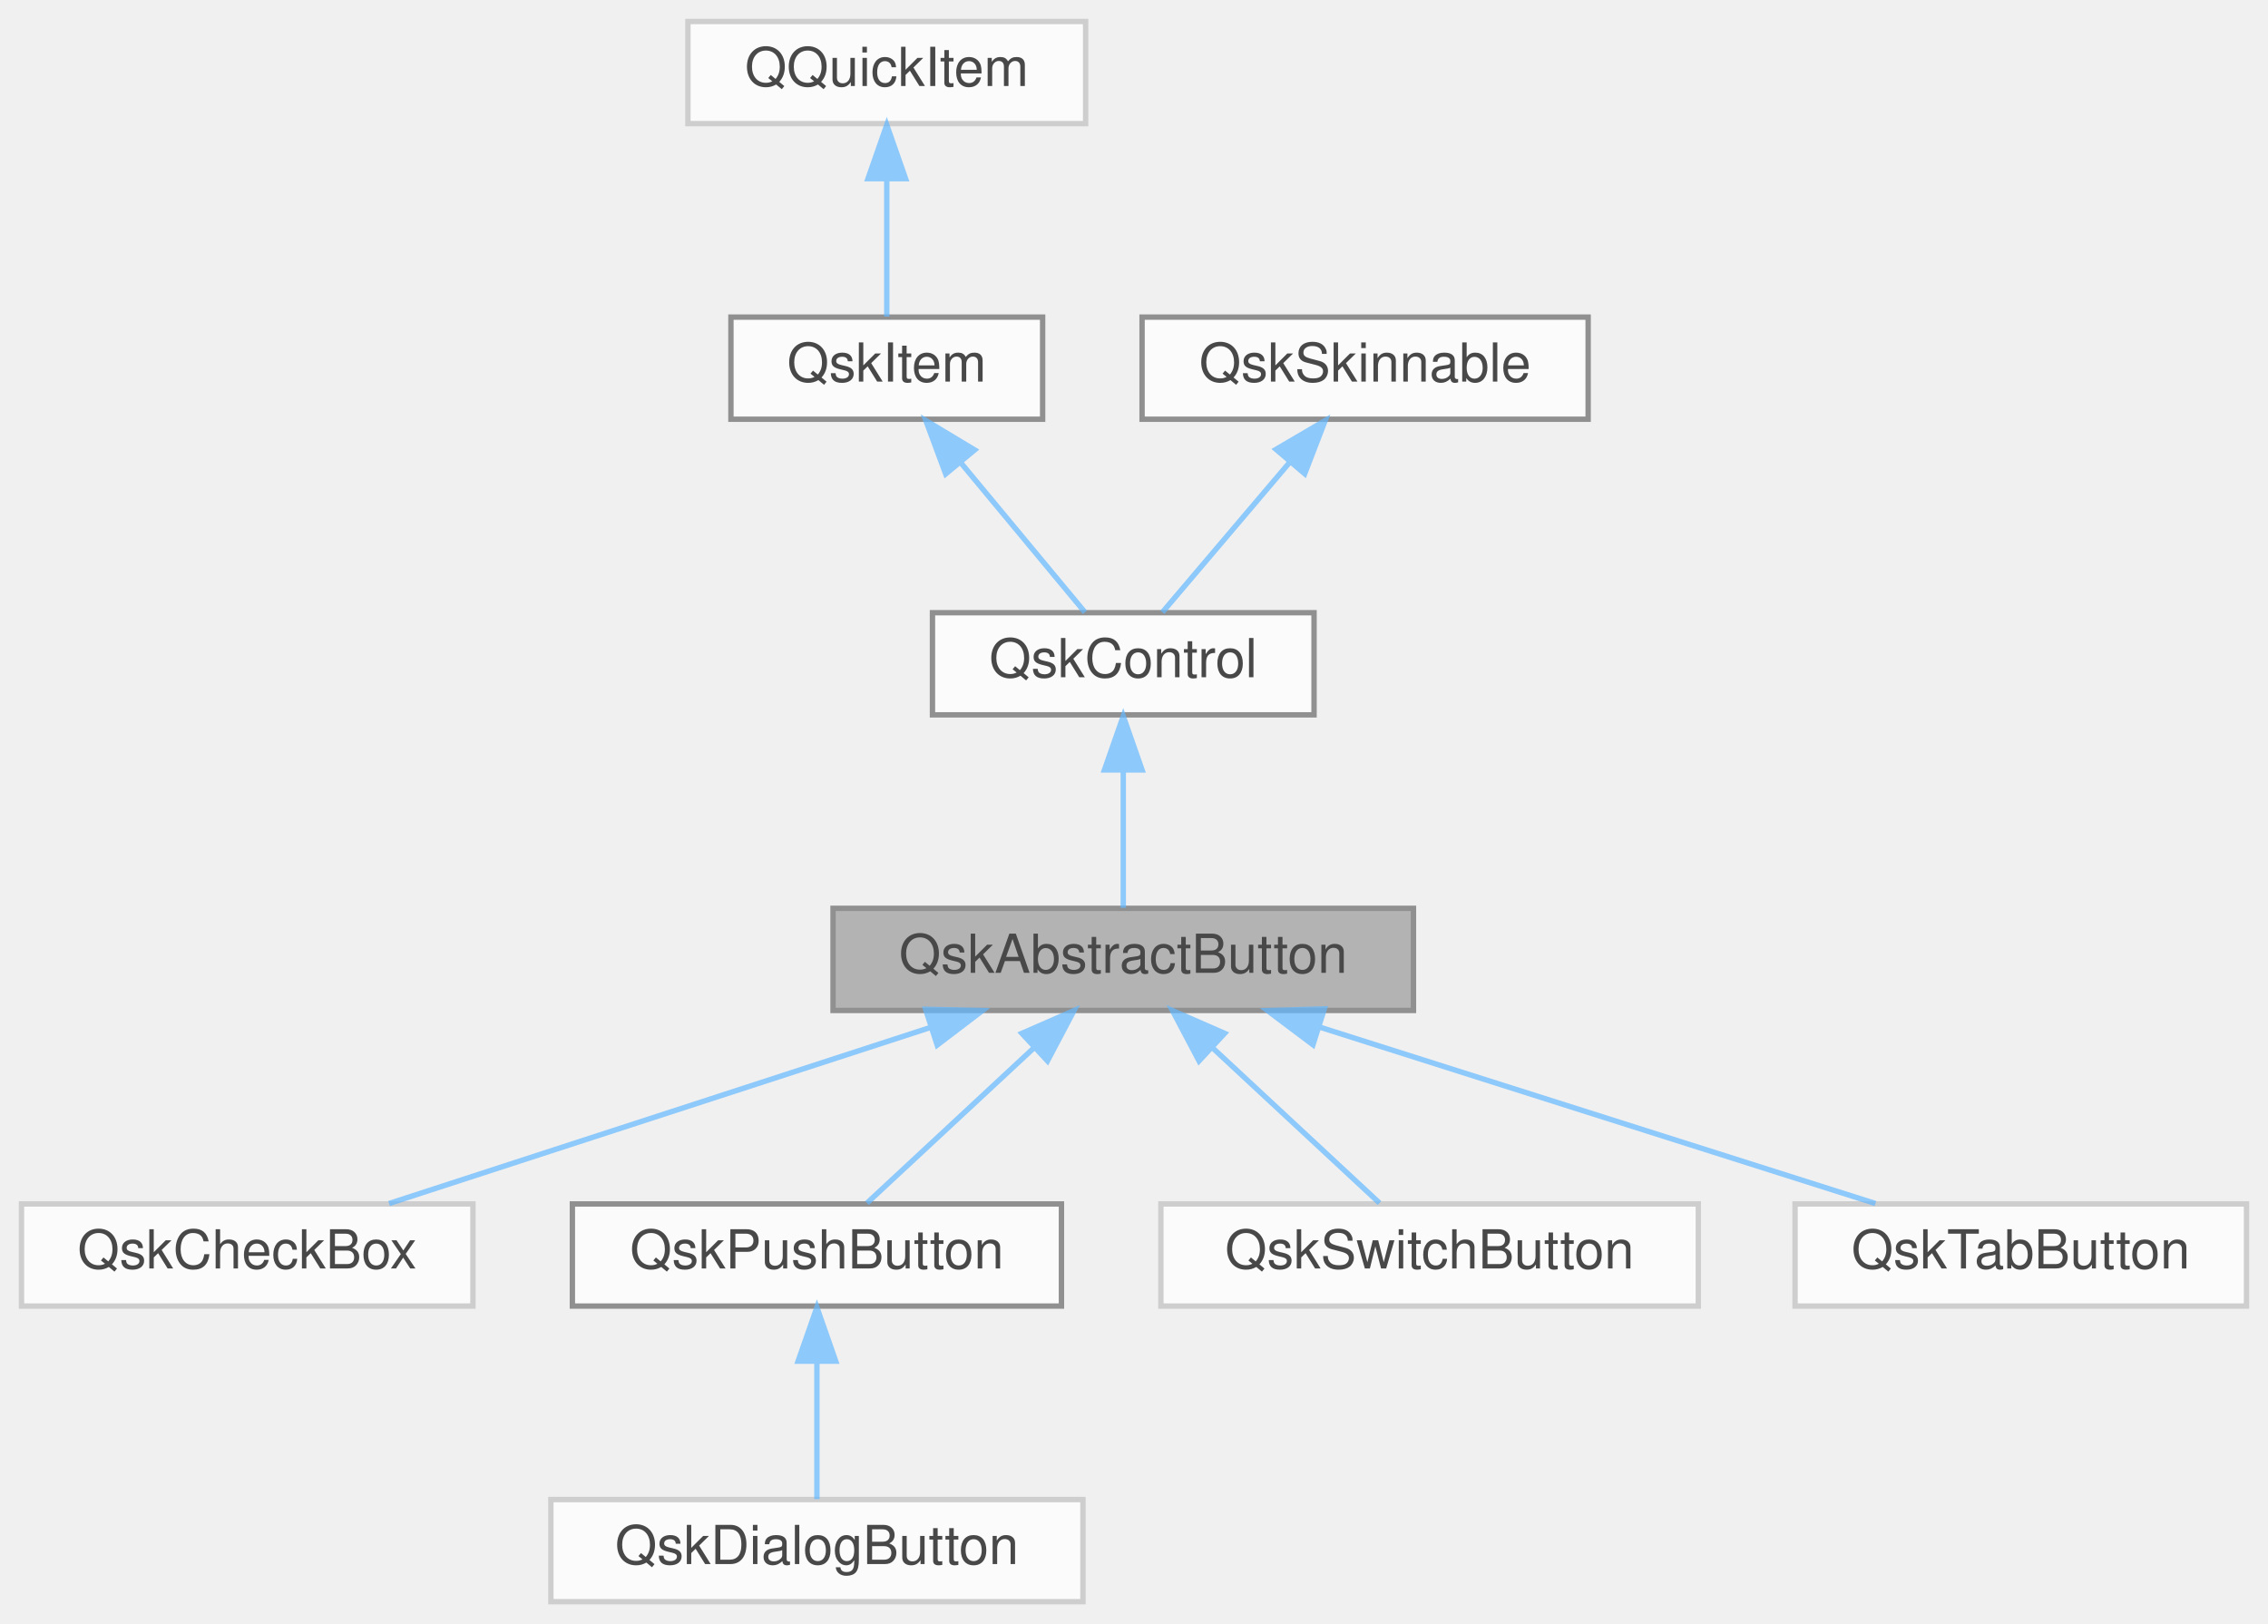
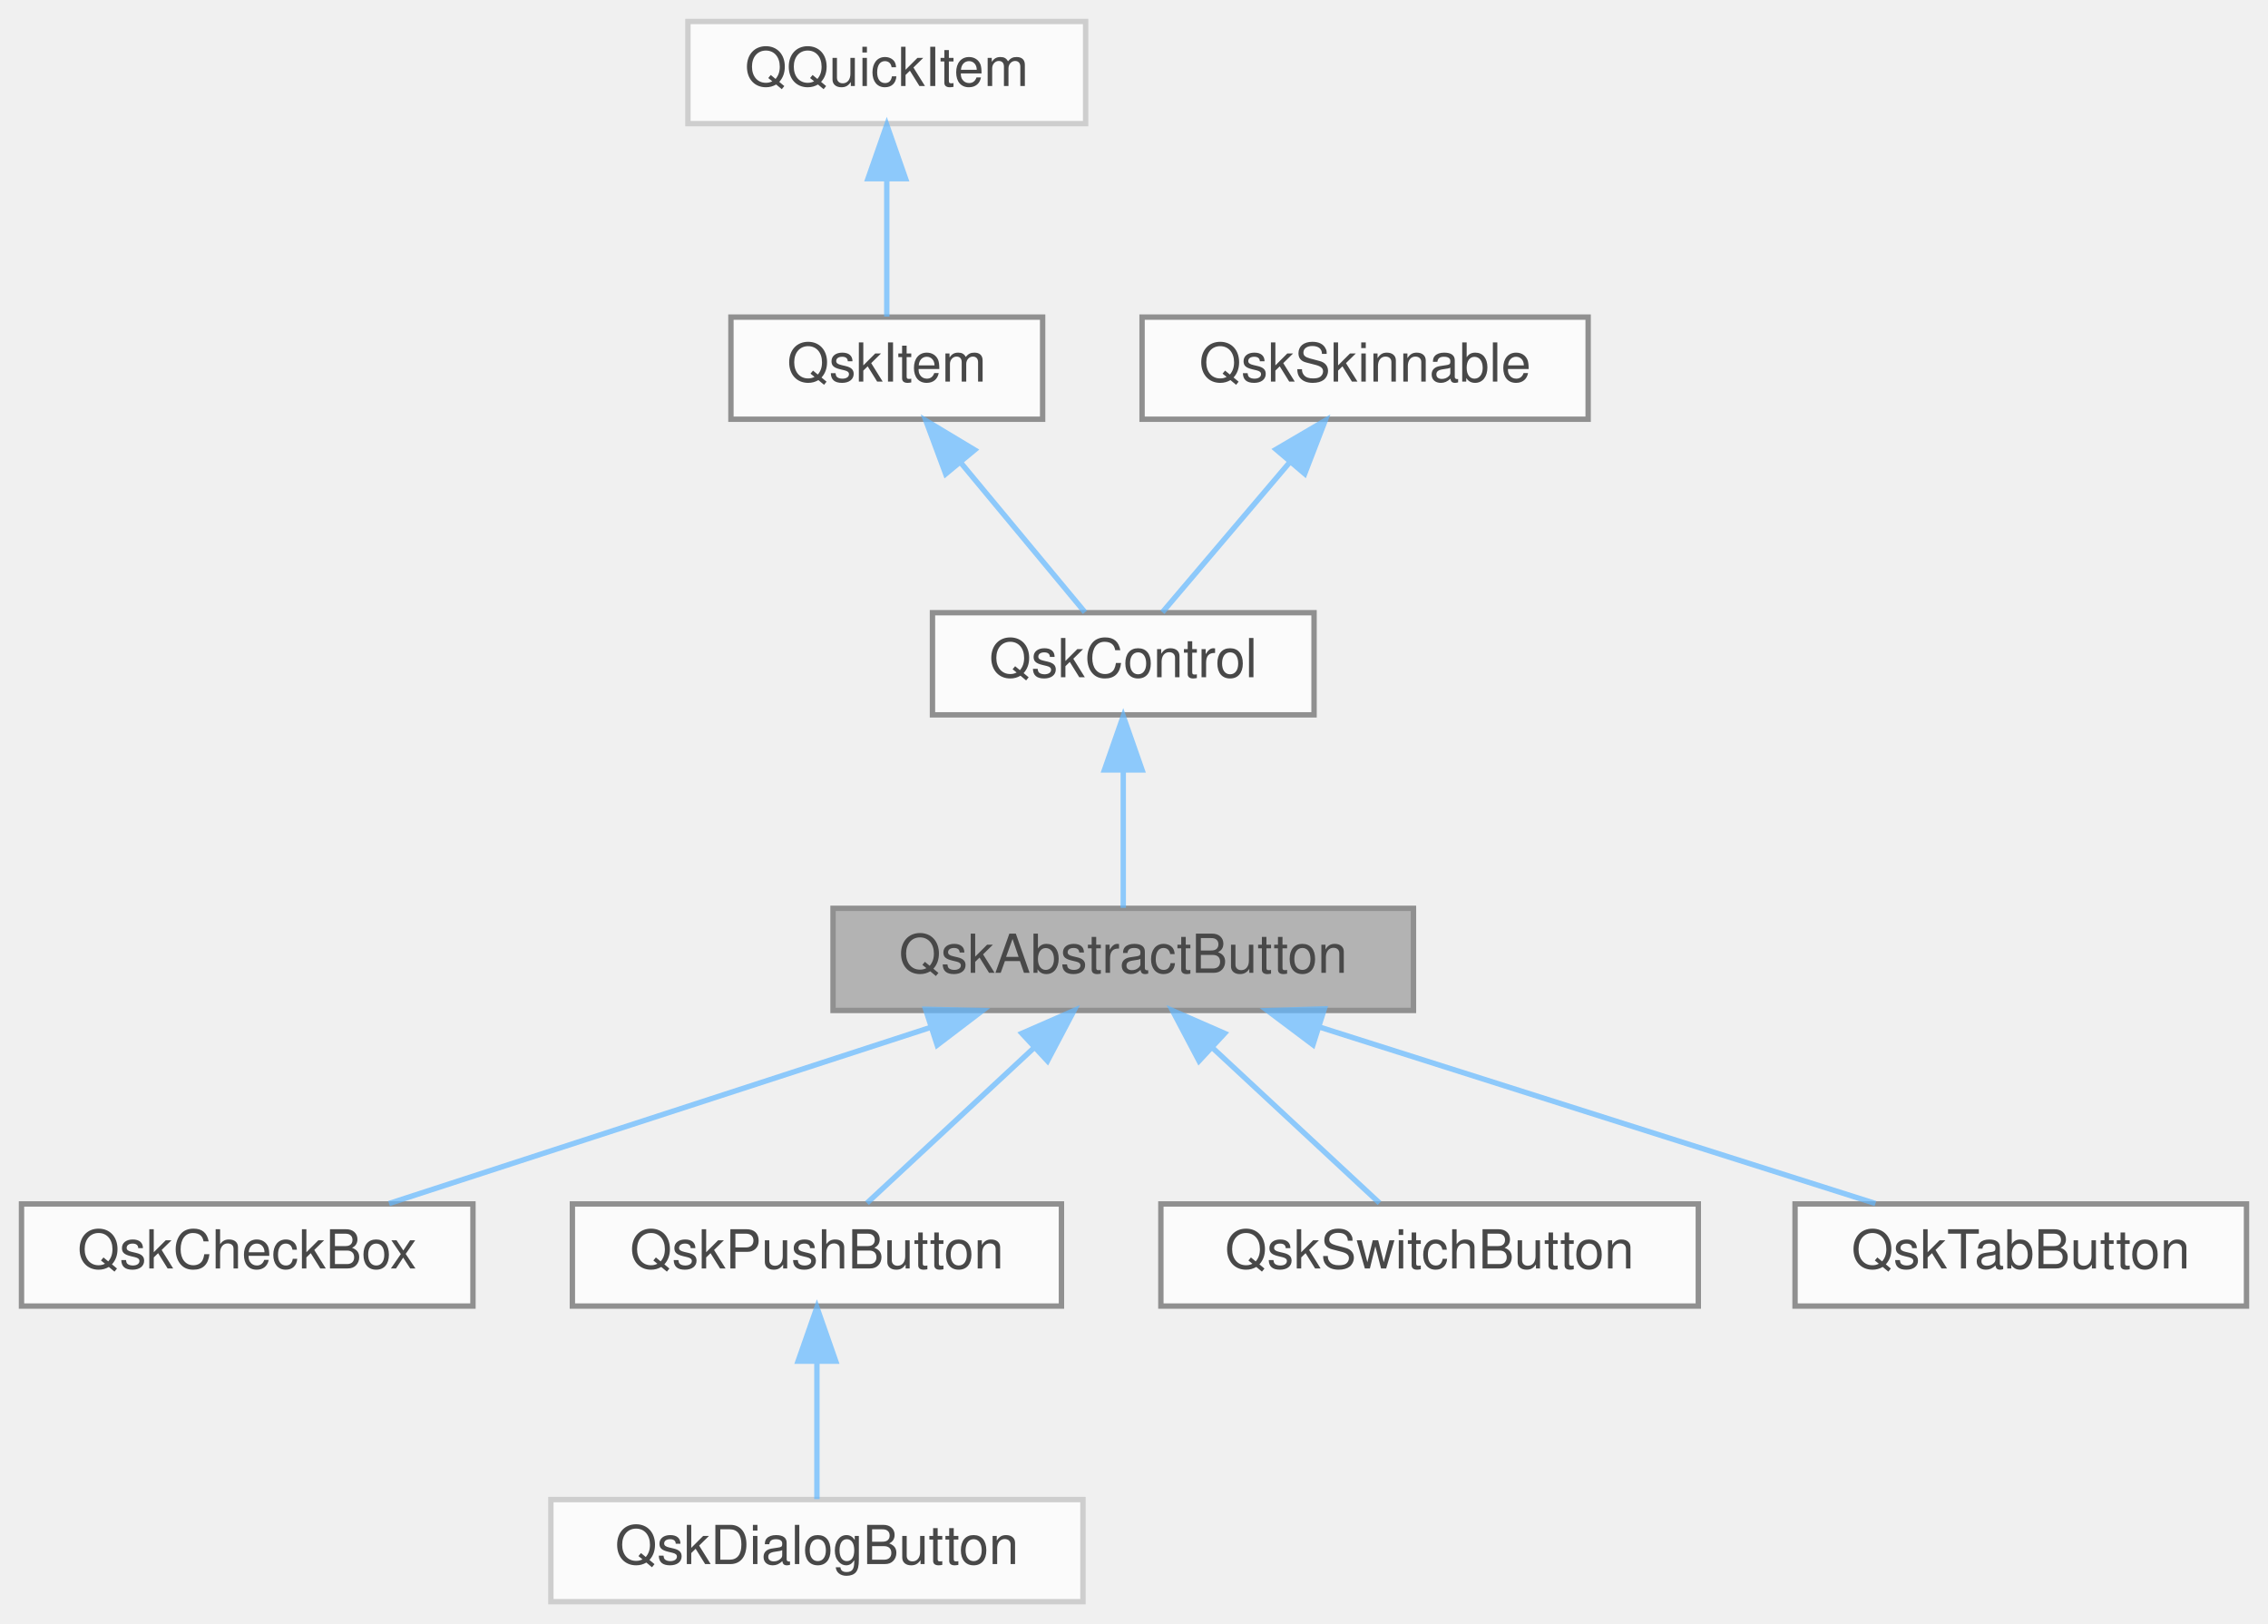
<svg xmlns="http://www.w3.org/2000/svg" xmlns:xlink="http://www.w3.org/1999/xlink" width="422pt" height="302pt" viewBox="0.00 0.00 422.00 302.00">
  <svg id="main" version="1.1" xml:space="preserve">
    <style type="text/css">
.node, .edge {opacity: 0.7;}
.node.selected, .edge.selected {opacity: 1;}
.edge:hover path { stroke: red; }
.edge:hover polygon { stroke: red; fill: red; }
</style>
    <svg id="graph" class="graph">
      <g id="graph0" class="graph" transform="scale(1 1) rotate(0) translate(4 298)">
        <g id="Node000001" class="node">
          <g id="a_Node000001">
            <a xlink:title=" ">
              <polygon fill="#999999" stroke="#666666" points="259,-129 151,-129 151,-110 259,-110 259,-129" />
              <text text-anchor="middle" x="205" y="-117" font-family="Helvetica,sans-Serif" font-size="10.00">QskAbstractButton</text>
            </a>
          </g>
        </g>
        <g id="Node000006" class="node">
          <g id="a_Node000006">
            <a xlink:href="classQskCheckBox.html" target="_top" xlink:title=" ">
-               <polygon fill="white" stroke="#bfbfbf" points="84,-74 0,-74 0,-55 84,-55 84,-74" />
+               <polygon fill="white" stroke="#666666" points="84,-74 0,-74 0,-55 84,-55 84,-74" />
              <text text-anchor="middle" x="42" y="-62" font-family="Helvetica,sans-Serif" font-size="10.00">QskCheckBox</text>
            </a>
          </g>
        </g>
        <g id="edge5_Node000001_Node000006" class="edge">
          <g id="a_edge5_Node000001_Node000006">
            <a xlink:title=" ">
              <path fill="none" stroke="#63b8ff" d="M169.01,-106.8C138.59,-96.91 95.72,-82.97 68.39,-74.08" />
              <polygon fill="#63b8ff" stroke="#63b8ff" points="168.22,-110.22 178.81,-109.98 170.38,-103.56 168.22,-110.22" />
            </a>
          </g>
        </g>
        <g id="Node000007" class="node">
          <g id="a_Node000007">
            <a xlink:href="classQskPushButton.html" target="_top" xlink:title=" ">
              <polygon fill="white" stroke="#666666" points="193.5,-74 102.5,-74 102.5,-55 193.5,-55 193.5,-74" />
              <text text-anchor="middle" x="148" y="-62" font-family="Helvetica,sans-Serif" font-size="10.00">QskPushButton</text>
            </a>
          </g>
        </g>
        <g id="edge6_Node000001_Node000007" class="edge">
          <g id="a_edge6_Node000001_Node000007">
            <a xlink:title=" ">
              <path fill="none" stroke="#63b8ff" d="M188.38,-103.04C178.27,-93.64 165.72,-81.98 157.32,-74.17" />
              <polygon fill="#63b8ff" stroke="#63b8ff" points="186.14,-105.74 195.84,-109.98 190.9,-100.61 186.14,-105.74" />
            </a>
          </g>
        </g>
        <g id="Node000009" class="node">
          <g id="a_Node000009">
            <a xlink:href="classQskSwitchButton.html" target="_top" xlink:title=" ">
-               <polygon fill="white" stroke="#bfbfbf" points="312,-74 212,-74 212,-55 312,-55 312,-74" />
+               <polygon fill="white" stroke="#666666" points="312,-74 212,-74 212,-55 312,-55 312,-74" />
              <text text-anchor="middle" x="262" y="-62" font-family="Helvetica,sans-Serif" font-size="10.00">QskSwitchButton</text>
            </a>
          </g>
        </g>
        <g id="edge8_Node000001_Node000009" class="edge">
          <g id="a_edge8_Node000001_Node000009">
            <a xlink:title=" ">
              <path fill="none" stroke="#63b8ff" d="M221.62,-103.04C231.73,-93.64 244.28,-81.98 252.68,-74.17" />
              <polygon fill="#63b8ff" stroke="#63b8ff" points="219.1,-100.61 214.16,-109.98 223.86,-105.74 219.1,-100.61" />
            </a>
          </g>
        </g>
        <g id="Node000010" class="node">
          <g id="a_Node000010">
            <a xlink:href="classQskTabButton.html" target="_top" xlink:title=" ">
-               <polygon fill="white" stroke="#bfbfbf" points="414,-74 330,-74 330,-55 414,-55 414,-74" />
+               <polygon fill="white" stroke="#666666" points="414,-74 330,-74 330,-55 414,-55 414,-74" />
              <text text-anchor="middle" x="372" y="-62" font-family="Helvetica,sans-Serif" font-size="10.00">QskTabButton</text>
            </a>
          </g>
        </g>
        <g id="edge9_Node000001_Node000010" class="edge">
          <g id="a_edge9_Node000001_Node000010">
            <a xlink:title=" ">
              <path fill="none" stroke="#63b8ff" d="M241.46,-106.93C272.66,-97.03 316.84,-83.01 344.96,-74.08" />
              <polygon fill="#63b8ff" stroke="#63b8ff" points="240.3,-103.62 231.83,-109.98 242.42,-110.3 240.3,-103.62" />
            </a>
          </g>
        </g>
        <g id="Node000002" class="node">
          <g id="a_Node000002">
            <a xlink:href="classQskControl.html" target="_top" xlink:title="Base class of all controls.">
              <polygon fill="white" stroke="#666666" points="240.5,-184 169.5,-184 169.5,-165 240.5,-165 240.5,-184" />
              <text text-anchor="middle" x="205" y="-172" font-family="Helvetica,sans-Serif" font-size="10.00">QskControl</text>
            </a>
          </g>
        </g>
        <g id="edge1_Node000001_Node000002" class="edge">
          <g id="a_edge1_Node000001_Node000002">
            <a xlink:title=" ">
              <path fill="none" stroke="#63b8ff" d="M205,-154.66C205,-145.93 205,-135.99 205,-129.09" />
              <polygon fill="#63b8ff" stroke="#63b8ff" points="201.5,-154.75 205,-164.75 208.5,-154.75 201.5,-154.75" />
            </a>
          </g>
        </g>
        <g id="Node000003" class="node">
          <g id="a_Node000003">
            <a xlink:href="classQskItem.html" target="_top" xlink:title=" ">
              <polygon fill="white" stroke="#666666" points="190,-239 132,-239 132,-220 190,-220 190,-239" />
              <text text-anchor="middle" x="161" y="-227" font-family="Helvetica,sans-Serif" font-size="10.00">QskItem</text>
            </a>
          </g>
        </g>
        <g id="edge2_Node000002_Node000003" class="edge">
          <g id="a_edge2_Node000002_Node000003">
            <a xlink:title=" ">
              <path fill="none" stroke="#63b8ff" d="M174.73,-211.96C182.4,-202.72 191.63,-191.6 197.87,-184.09" />
              <polygon fill="#63b8ff" stroke="#63b8ff" points="171.96,-209.82 168.27,-219.75 177.35,-214.29 171.96,-209.82" />
            </a>
          </g>
        </g>
        <g id="Node000004" class="node">
          <g id="a_Node000004">
            <a xlink:title=" ">
              <polygon fill="white" stroke="#bfbfbf" points="198,-294 124,-294 124,-275 198,-275 198,-294" />
              <text text-anchor="middle" x="161" y="-282" font-family="Helvetica,sans-Serif" font-size="10.00">QQuickItem</text>
            </a>
          </g>
        </g>
        <g id="edge3_Node000003_Node000004" class="edge">
          <g id="a_edge3_Node000003_Node000004">
            <a xlink:title=" ">
              <path fill="none" stroke="#63b8ff" d="M161,-264.66C161,-255.93 161,-245.99 161,-239.09" />
              <polygon fill="#63b8ff" stroke="#63b8ff" points="157.5,-264.75 161,-274.75 164.5,-264.75 157.5,-264.75" />
            </a>
          </g>
        </g>
        <g id="Node000005" class="node">
          <g id="a_Node000005">
            <a xlink:href="classQskSkinnable.html" target="_top" xlink:title=" ">
              <polygon fill="white" stroke="#666666" points="291.5,-239 208.5,-239 208.5,-220 291.5,-220 291.5,-239" />
              <text text-anchor="middle" x="250" y="-227" font-family="Helvetica,sans-Serif" font-size="10.00">QskSkinnable</text>
            </a>
          </g>
        </g>
        <g id="edge4_Node000002_Node000005" class="edge">
          <g id="a_edge4_Node000002_Node000005">
            <a xlink:title=" ">
              <path fill="none" stroke="#63b8ff" d="M235.95,-211.96C228.11,-202.72 218.67,-191.6 212.29,-184.09" />
              <polygon fill="#63b8ff" stroke="#63b8ff" points="233.43,-214.39 242.57,-219.75 238.76,-209.86 233.43,-214.39" />
            </a>
          </g>
        </g>
        <g id="Node000008" class="node">
          <g id="a_Node000008">
            <a xlink:href="classQskDialogButton.html" target="_top" xlink:title=" ">
              <polygon fill="white" stroke="#bfbfbf" points="197.5,-19 98.5,-19 98.5,0 197.5,0 197.5,-19" />
              <text text-anchor="middle" x="148" y="-7" font-family="Helvetica,sans-Serif" font-size="10.00">QskDialogButton</text>
            </a>
          </g>
        </g>
        <g id="edge7_Node000007_Node000008" class="edge">
          <g id="a_edge7_Node000007_Node000008">
            <a xlink:title=" ">
              <path fill="none" stroke="#63b8ff" d="M148,-44.66C148,-35.93 148,-25.99 148,-19.09" />
              <polygon fill="#63b8ff" stroke="#63b8ff" points="144.5,-44.75 148,-54.75 151.5,-44.75 144.5,-44.75" />
            </a>
          </g>
        </g>
      </g>
    </svg>
  </svg>
  <style type="text/css">

[data-mouse-over-selected='false'] { opacity: 0.7; }
[data-mouse-over-selected='true']  { opacity: 1.0; }

</style>
</svg>
